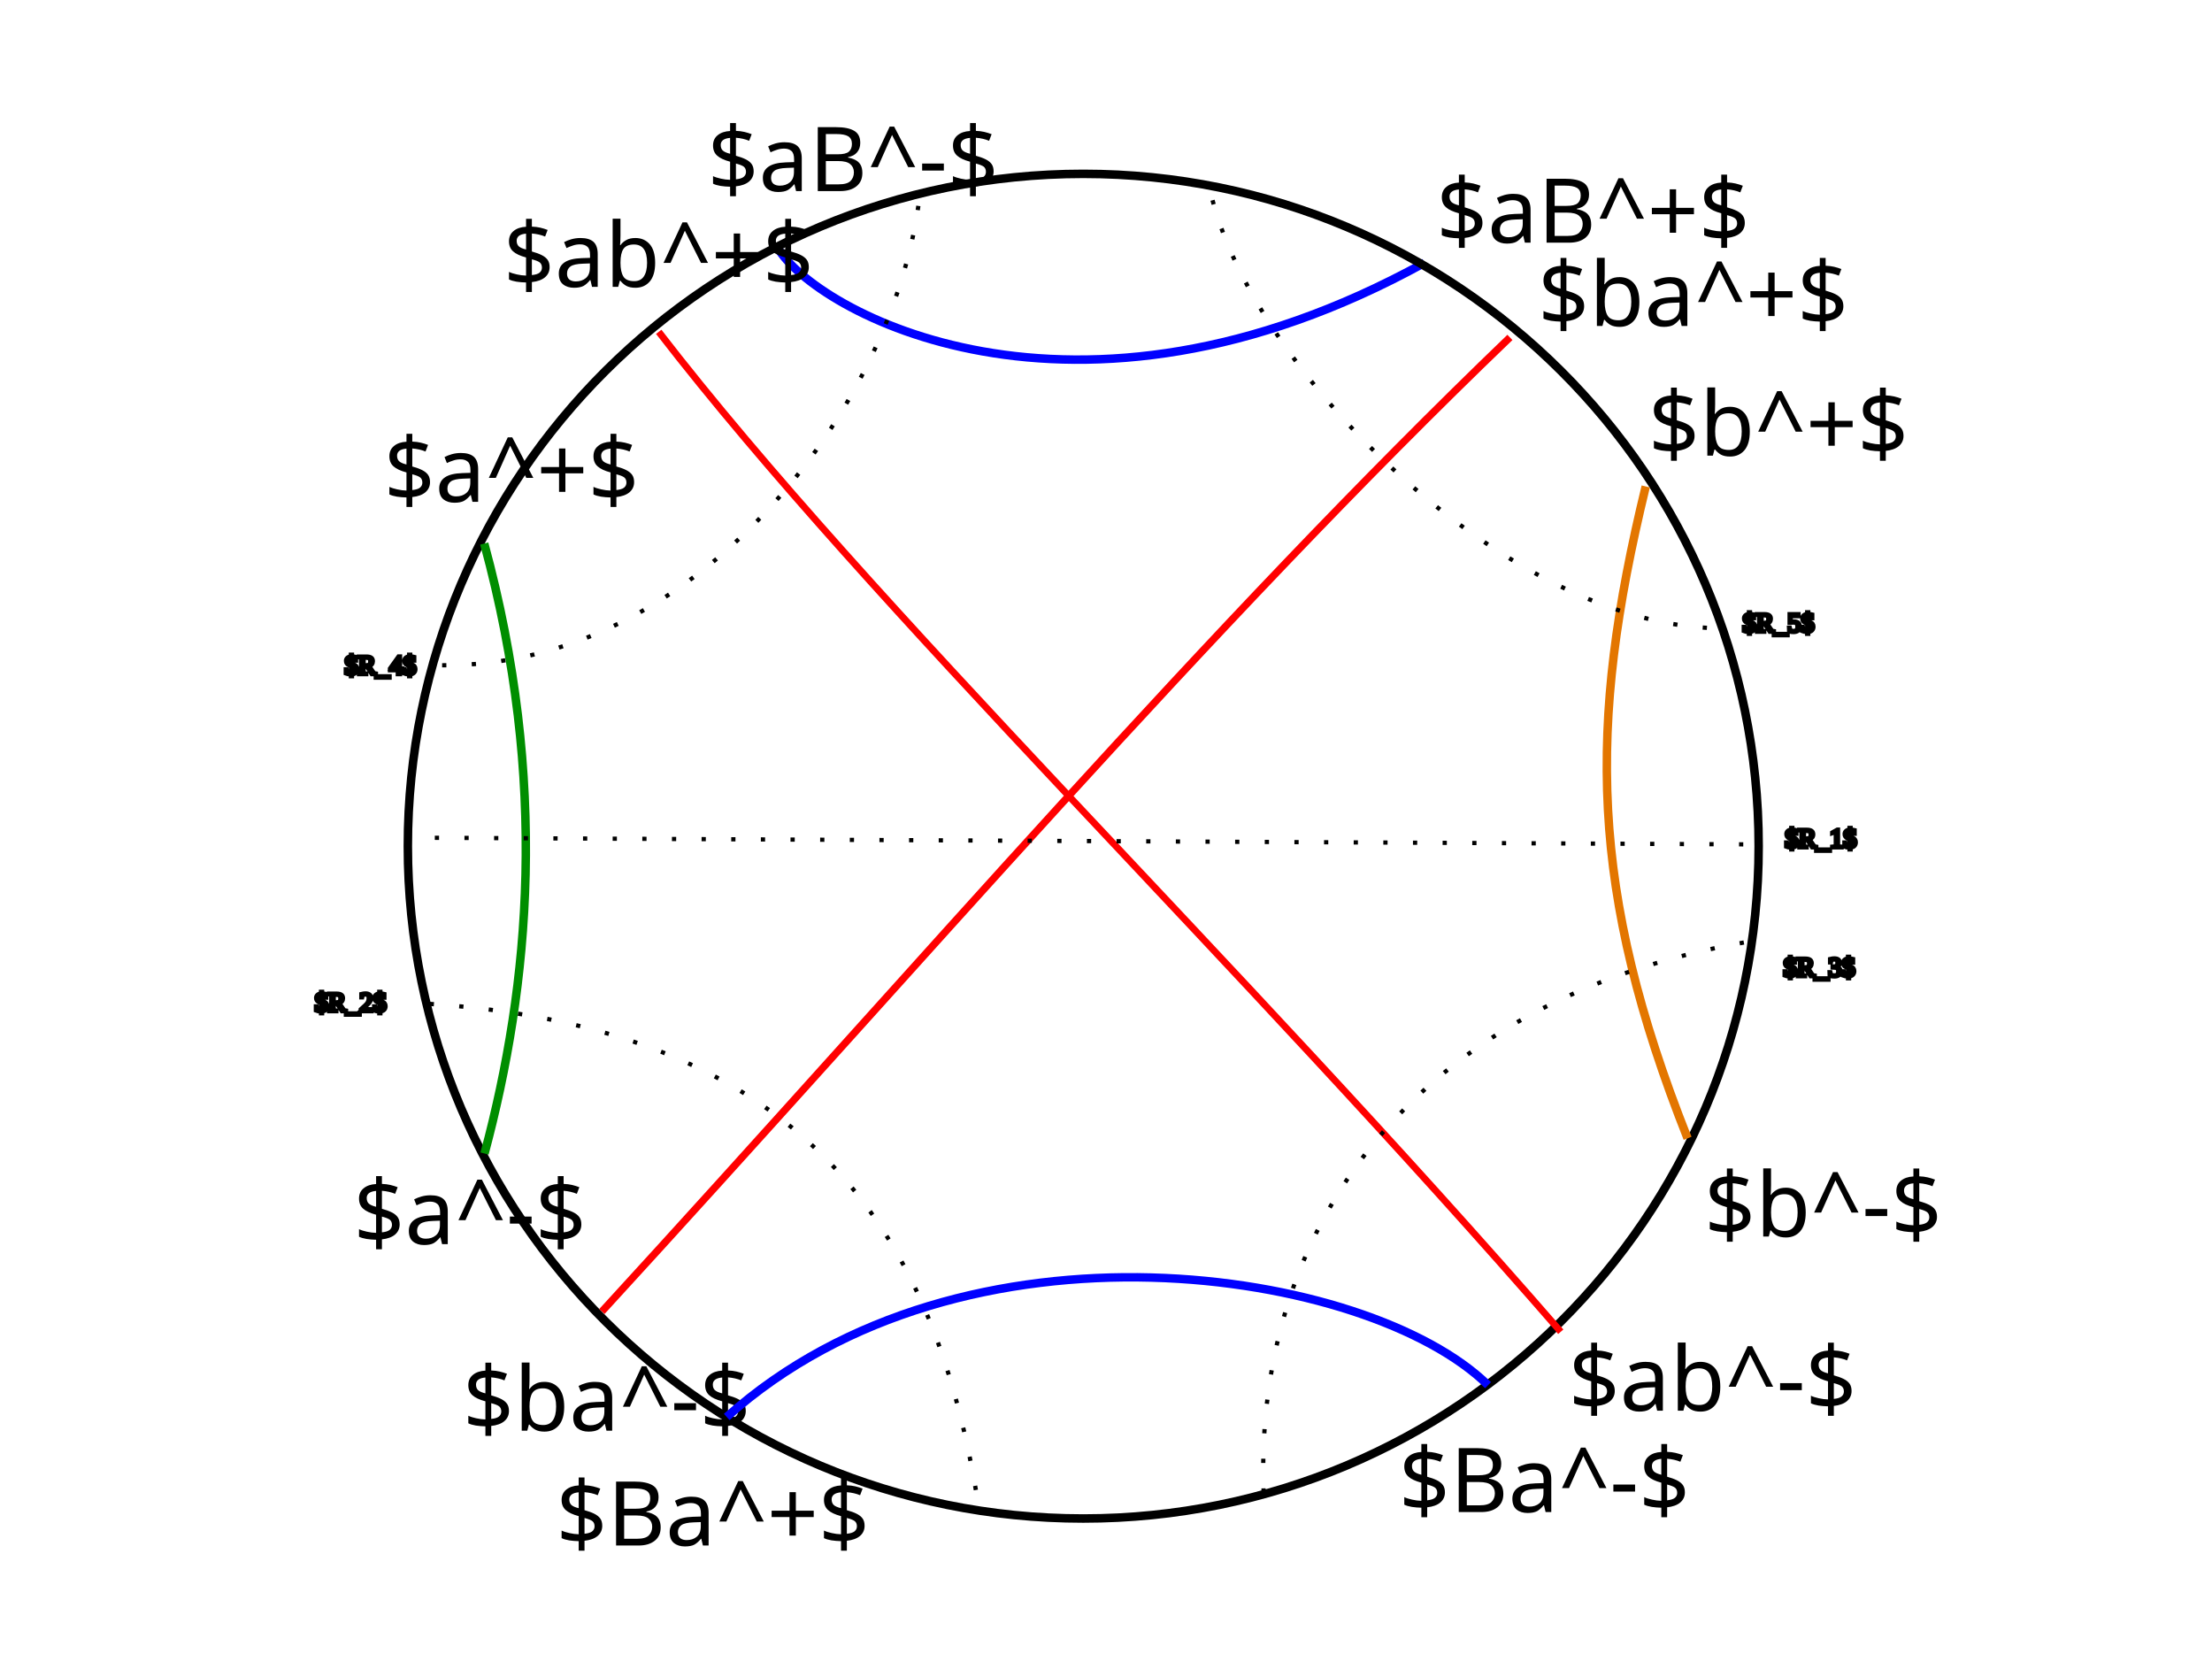
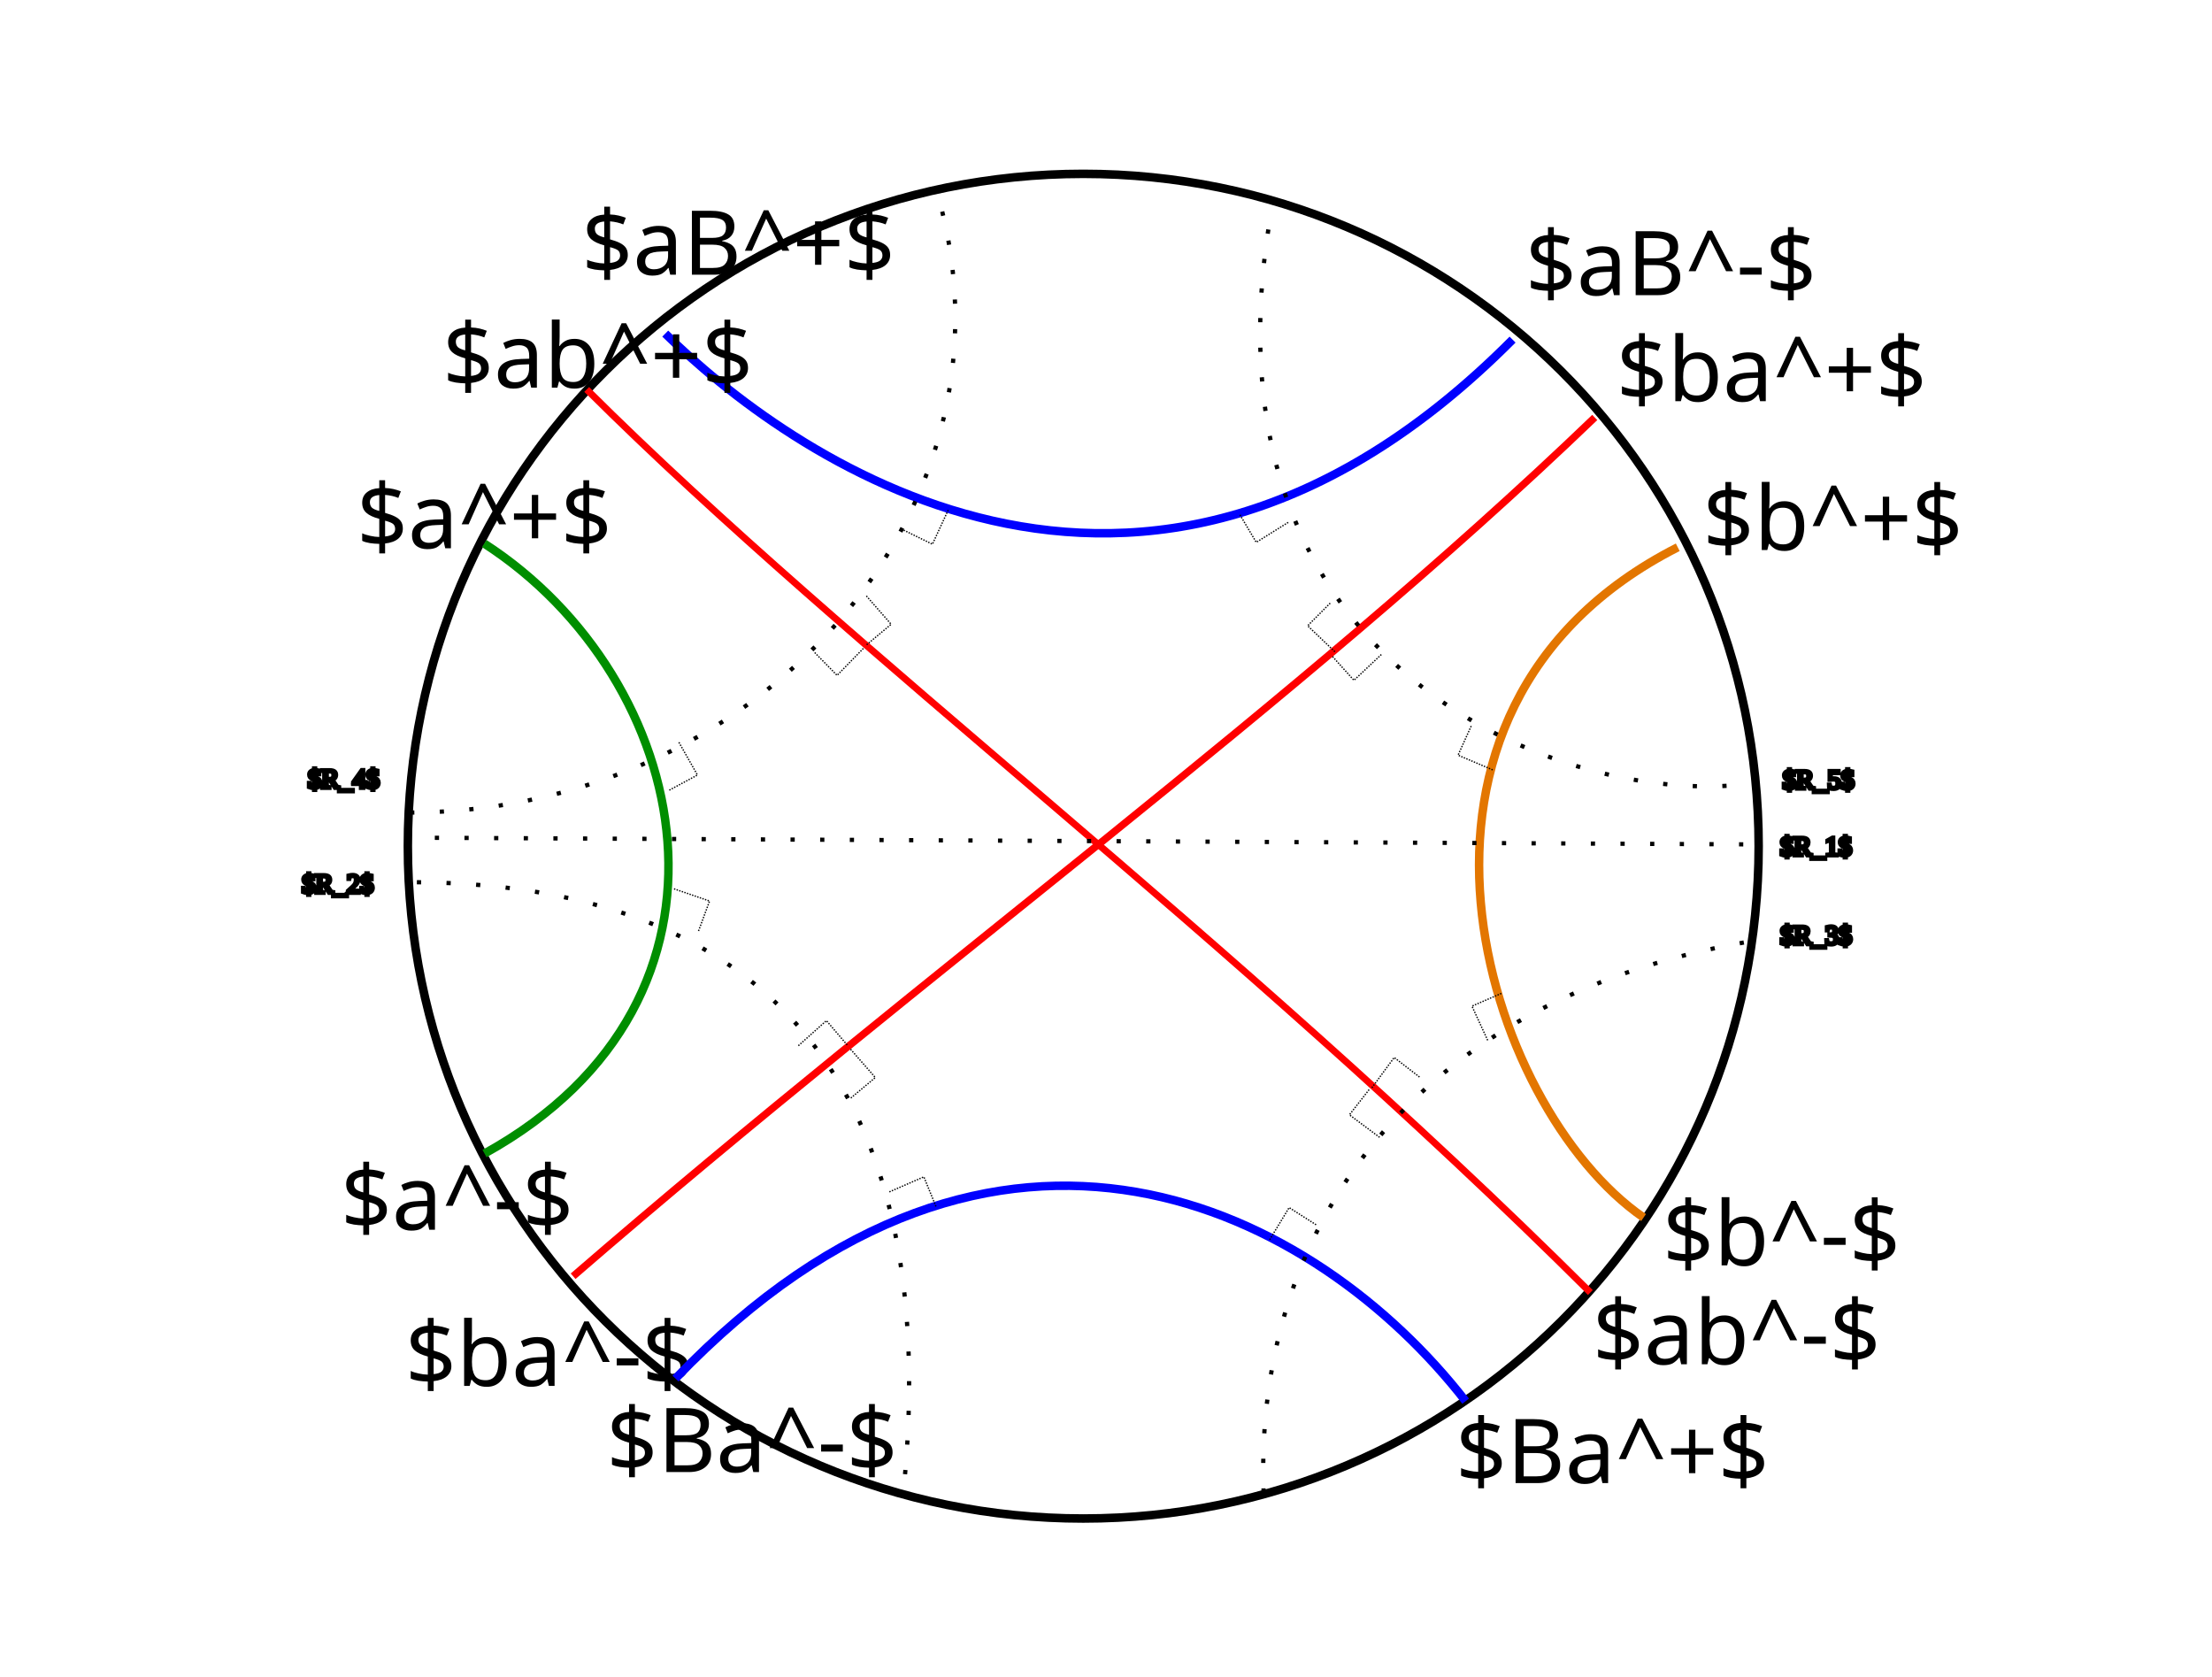
<svg xmlns="http://www.w3.org/2000/svg" width="261.187mm" height="197.896mm" viewBox="0 0 261.187 197.896" version="1.1" id="svg8">
  <defs id="defs2">
    <rect x="644.477" y="100.005" width="63.64" height="68.69" id="rect4" />
    <marker style="overflow:visible" id="marker2263" refX="0" refY="0" orient="auto">
      <path transform="scale(0.8)" style="fill:none;fill-opacity:0.75;fill-rule:evenodd;stroke:#e37600;stroke-width:1pt;stroke-opacity:1" d="M 0,5.65 V -5.65" id="path2261" />
    </marker>
    <marker style="overflow:visible" id="DotS" refX="0" refY="0" orient="auto">
      <path transform="matrix(0.2,0,0,0.2,1.48,0.2)" style="fill:#e37600;fill-opacity:1;fill-rule:evenodd;stroke:#e37600;stroke-width:1pt;stroke-opacity:1" d="m -2.5,-1 c 0,2.76 -2.24,5 -5,5 -2.76,0 -5,-2.24 -5,-5 0,-2.76 2.24,-5 5,-5 2.76,0 5,2.24 5,5 z" id="path906" />
    </marker>
    <marker style="overflow:visible" id="marker1201" refX="0" refY="0" orient="auto">
      <path transform="matrix(-0.4,0,0,-0.4,-4,0)" style="fill:#0000ff;fill-opacity:1;fill-rule:evenodd;stroke:#0000ff;stroke-width:1pt;stroke-opacity:1" d="M 0,0 5,-5 -12.5,0 5,5 Z" id="path1199" />
    </marker>
    <marker style="overflow:visible" id="Arrow1Lend" refX="0" refY="0" orient="auto">
      <path transform="matrix(-0.8,0,0,-0.8,-10,0)" style="fill:#0000ff;fill-opacity:1;fill-rule:evenodd;stroke:#0000ff;stroke-width:1pt;stroke-opacity:1" d="M 0,0 5,-5 -12.5,0 5,5 Z" id="path842" />
    </marker>
    <marker style="overflow:visible" id="marker1123" refX="0" refY="0" orient="auto">
      <path transform="matrix(-0.4,0,0,-0.4,-4,0)" style="fill:#0000ff;fill-opacity:1;fill-rule:evenodd;stroke:#0000ff;stroke-width:1pt;stroke-opacity:1" d="M 0,0 5,-5 -12.5,0 5,5 Z" id="path1121" />
    </marker>
    <marker style="overflow:visible" id="Arrow1Mend" refX="0" refY="0" orient="auto">
      <path transform="matrix(-0.4,0,0,-0.4,-4,0)" style="fill:#0000ff;fill-opacity:1;fill-rule:evenodd;stroke:#0000ff;stroke-width:1pt;stroke-opacity:1" d="M 0,0 5,-5 -12.5,0 5,5 Z" id="path848" />
    </marker>
    <rect x="644.477" y="100.005" width="63.64" height="68.69" id="rect4-5" />
    <rect x="644.477" y="100.005" width="63.64" height="68.69" id="rect4-5-6" />
    <rect x="644.477" y="100.005" width="63.64" height="68.69" id="rect4-5-6-1" />
    <rect x="644.477" y="100.005" width="63.64" height="68.69" id="rect4-5-6-1-0" />
+     <pattern id="EMFhbasepattern" patternUnits="userSpaceOnUse" width="6" height="6" x="0" y="0" />
  </defs>
  <g id="layer1" transform="translate(0.6274643,-23.99576)">
-     <path style="fill:none;stroke:#0000ff;stroke-width:1;stroke-linecap:butt;stroke-linejoin:miter;stroke-miterlimit:4;stroke-dasharray:none;stroke-opacity:1" d="m 91.152,53.175 c 4.295,7.5 34.894,24.693 76.426,1.842" id="path1393-8-5" />
+     <path style="fill:none;stroke:#0000ff;stroke-width:1;stroke-linecap:butt;stroke-linejoin:miter;stroke-miterlimit:4;stroke-dasharray:none;stroke-opacity:1" d="M 77.923,63.38 C 91.668,76.928 133.795,108.484 177.973,64.088" id="path1393-8-5" />
    <ellipse style="fill:none;stroke:#000000;stroke-width:1.005;stroke-miterlimit:4;stroke-dasharray:none;stroke-opacity:1" id="path833" cx="127.28" cy="123.892" rx="79.751" ry="79.373" />
-     <path style="fill:none;stroke:#ff0000;stroke-width:0.809;stroke-linecap:butt;stroke-linejoin:miter;stroke-miterlimit:4;stroke-dasharray:none;stroke-opacity:1" d="M 183.664,181.217 C 145.099,136.818 102.398,95.852 77.152,63.169" id="path835" />
-     <path style="fill:none;stroke:#ff0000;stroke-width:0.863;stroke-linecap:butt;stroke-linejoin:miter;stroke-miterlimit:4;stroke-dasharray:none;stroke-opacity:1" d="M 70.447,178.822 C 107.693,138.224 142.237,97.847 177.66,63.831" id="path837" />
-     <path style="fill:none;stroke:#e37600;stroke-width:1;stroke-linecap:butt;stroke-linejoin:miter;stroke-miterlimit:4;stroke-dasharray:none;stroke-opacity:1" d="m 193.698,81.423 c -6.898,28.336 -6.635,47.776 4.941,76.958" id="path1393-8" />
-     <text xml:space="preserve" style="font-style:normal;font-weight:normal;font-size:10.583px;line-height:1.25;font-family:sans-serif;fill:#000000;fill-opacity:1;stroke:none;stroke-width:0.265" x="180.97" y="62.478" id="text1461-1">
-       <tspan id="tspan1459-1" x="180.97" y="62.478" style="stroke-width:0.265">$ba^+$</tspan>
+     <path style="fill:none;stroke:#ff0000;stroke-width:0.809;stroke-linecap:butt;stroke-linejoin:miter;stroke-miterlimit:4;stroke-dasharray:none;stroke-opacity:1" d="M 187.16,176.587 C 144.437,134.078 99.941,101.143 68.647,69.973" id="path835" />
+     <path style="fill:none;stroke:#ff0000;stroke-width:0.863;stroke-linecap:butt;stroke-linejoin:miter;stroke-miterlimit:4;stroke-dasharray:none;stroke-opacity:1" d="M 67.045,174.664 C 109.583,137.846 152.253,107.296 187.676,73.281" id="path837" />
+     <path style="fill:none;stroke:#e37600;stroke-width:1;stroke-linecap:butt;stroke-linejoin:miter;stroke-miterlimit:4;stroke-dasharray:none;stroke-opacity:1" d="M 197.478,88.605 C 159.586,107.87 174.684,154.807 193.441,167.736" id="path1393-8" />
+     <text xml:space="preserve" style="font-style:normal;font-weight:normal;font-size:10.583px;line-height:1.25;font-family:sans-serif;fill:#000000;fill-opacity:1;stroke:none;stroke-width:0.265" x="190.23" y="71.36" id="text1461-1">
+       <tspan id="tspan1459-1" x="190.23" y="71.36" style="stroke-width:0.265">$ba^+$</tspan>
    </text>
-     <text xml:space="preserve" style="font-style:normal;font-weight:normal;font-size:10.583px;line-height:1.25;font-family:sans-serif;fill:#000000;fill-opacity:1;stroke:none;stroke-width:0.265" x="54.017" y="192.901" id="text1461-1-9">
-       <tspan id="tspan1459-1-5" x="54.017" y="192.901" style="stroke-width:0.265">$ba^-$</tspan>
+     <text xml:space="preserve" style="font-style:normal;font-weight:normal;font-size:10.583px;line-height:1.25;font-family:sans-serif;fill:#000000;fill-opacity:1;stroke:none;stroke-width:0.265" x="47.213" y="187.609" id="text1461-1-9">
+       <tspan id="tspan1459-1-5" x="47.213" y="187.609" style="stroke-width:0.265">$ba^-$</tspan>
    </text>
-     <text xml:space="preserve" style="font-style:normal;font-weight:normal;font-size:10.583px;line-height:1.25;font-family:sans-serif;fill:#000000;fill-opacity:1;stroke:none;stroke-width:0.265" x="58.815" y="57.862" id="text1461-1-6">
-       <tspan id="tspan1459-1-8" x="58.815" y="57.862" style="stroke-width:0.265">$ab^+$</tspan>
+     <text xml:space="preserve" style="font-style:normal;font-weight:normal;font-size:10.583px;line-height:1.25;font-family:sans-serif;fill:#000000;fill-opacity:1;stroke:none;stroke-width:0.265" x="51.633" y="69.768" id="text1461-1-6">
+       <tspan id="tspan1459-1-8" x="51.633" y="69.768" style="stroke-width:0.265">$ab^+$</tspan>
    </text>
-     <text xml:space="preserve" style="font-style:normal;font-weight:normal;font-size:10.583px;line-height:1.25;font-family:sans-serif;fill:#000000;fill-opacity:1;stroke:none;stroke-width:0.265" x="184.585" y="190.535" id="text1461-1-6-0">
-       <tspan id="tspan1459-1-8-5" x="184.585" y="190.535" style="stroke-width:0.265">$ab^-$</tspan>
+     <text xml:space="preserve" style="font-style:normal;font-weight:normal;font-size:10.583px;line-height:1.25;font-family:sans-serif;fill:#000000;fill-opacity:1;stroke:none;stroke-width:0.265" x="187.42" y="185.054" id="text1461-1-6-0">
+       <tspan id="tspan1459-1-8-5" x="187.42" y="185.054" style="stroke-width:0.265">$ab^-$</tspan>
    </text>
-     <text xml:space="preserve" style="font-style:normal;font-weight:normal;font-size:10.583px;line-height:1.25;font-family:sans-serif;fill:#000000;fill-opacity:1;stroke:none;stroke-width:0.265" x="200.611" y="169.976" id="text1461-5-2">
-       <tspan id="tspan1459-0-8" x="200.611" y="169.976" style="stroke-width:0.265">$b^-$</tspan>
+     <text xml:space="preserve" style="font-style:normal;font-weight:normal;font-size:10.583px;line-height:1.25;font-family:sans-serif;fill:#000000;fill-opacity:1;stroke:none;stroke-width:0.265" x="195.697" y="173.378" id="text1461-5-2">
+       <tspan id="tspan1459-0-8" x="195.697" y="173.378" style="stroke-width:0.265">$b^-$</tspan>
    </text>
-     <text xml:space="preserve" style="font-style:normal;font-weight:normal;font-size:10.583px;line-height:1.25;font-family:sans-serif;fill:#000000;fill-opacity:1;stroke:none;stroke-width:0.265" x="194.006" y="77.785" id="text1461-5-3">
-       <tspan id="tspan1459-0-1" x="194.006" y="77.785" style="stroke-width:0.265">$b^+$</tspan>
+     <text xml:space="preserve" style="font-style:normal;font-weight:normal;font-size:10.583px;line-height:1.25;font-family:sans-serif;fill:#000000;fill-opacity:1;stroke:none;stroke-width:0.265" x="200.432" y="88.935" id="text1461-5-3">
+       <tspan id="tspan1459-0-1" x="200.432" y="88.935" style="stroke-width:0.265">$b^+$</tspan>
    </text>
-     <path style="fill:none;stroke:#0000ff;stroke-width:1;stroke-linecap:butt;stroke-linejoin:miter;stroke-miterlimit:4;stroke-dasharray:none;stroke-opacity:1" d="m 175.079,187.522 c -14.125,-13.851 -61.94,-21.275 -89.899,3.755" id="path1393-8-5-2" />
-     <path style="fill:none;stroke:#008e00;stroke-width:1;stroke-linecap:butt;stroke-linejoin:miter;stroke-miterlimit:4;stroke-dasharray:none;stroke-opacity:1" d="m 56.549,88.165 c 7.624,28.004 5.373,52.143 0.035,72.013" id="path1393-8-53" />
-     <text xml:space="preserve" style="font-style:normal;font-weight:normal;font-size:10.583px;line-height:1.25;font-family:sans-serif;fill:#000000;fill-opacity:1;stroke:none;stroke-width:0.265" x="44.696" y="83.24" id="text1461-5-3-3">
-       <tspan id="tspan1459-0-1-9" x="44.696" y="83.24" style="stroke-width:0.265">$a^+$</tspan>
+     <path style="fill:none;stroke:#0000ff;stroke-width:1;stroke-linecap:butt;stroke-linejoin:miter;stroke-miterlimit:4;stroke-dasharray:none;stroke-opacity:1" d="M 172.433,189.412 C 154.907,166.868 117.297,146.97 79.132,186.741" id="path1393-8-5-2" />
+     <path style="fill:none;stroke:#008e00;stroke-width:1;stroke-linecap:butt;stroke-linejoin:miter;stroke-miterlimit:4;stroke-dasharray:none;stroke-opacity:1" d="m 56.549,88.165 c 24.633,15.909 33.061,53.771 0.035,72.013" id="path1393-8-53" />
+     <text xml:space="preserve" style="font-style:normal;font-weight:normal;font-size:10.583px;line-height:1.25;font-family:sans-serif;fill:#000000;fill-opacity:1;stroke:none;stroke-width:0.265" x="41.483" y="88.721" id="text1461-5-3-3">
+       <tspan id="tspan1459-0-1-9" x="41.483" y="88.721" style="stroke-width:0.265">$a^+$</tspan>
    </text>
-     <text xml:space="preserve" style="font-style:normal;font-weight:normal;font-size:10.583px;line-height:1.25;font-family:sans-serif;fill:#000000;fill-opacity:1;stroke:none;stroke-width:0.265" x="41.11" y="170.873" id="text1461-5-3-3-0">
-       <tspan id="tspan1459-0-1-9-0" x="41.11" y="170.873" style="stroke-width:0.265">$a^-$</tspan>
+     <text xml:space="preserve" style="font-style:normal;font-weight:normal;font-size:10.583px;line-height:1.25;font-family:sans-serif;fill:#000000;fill-opacity:1;stroke:none;stroke-width:0.265" x="39.598" y="169.173" id="text1461-5-3-3-0">
+       <tspan id="tspan1459-0-1-9-0" x="39.598" y="169.173" style="stroke-width:0.265">$a^-$</tspan>
    </text>
-     <text xml:space="preserve" style="font-style:normal;font-weight:normal;font-size:10.583px;line-height:1.25;font-family:sans-serif;fill:#000000;fill-opacity:1;stroke:none;stroke-width:0.265" x="168.965" y="52.647" id="text1461-8">
-       <tspan id="tspan1459-8" x="168.965" y="52.647" style="stroke-width:0.265">$aB^+$</tspan>
+     <text xml:space="preserve" style="font-style:normal;font-weight:normal;font-size:10.583px;line-height:1.25;font-family:sans-serif;fill:#000000;fill-opacity:1;stroke:none;stroke-width:0.265" x="68.045" y="56.427" id="text1461-8">
+       <tspan id="tspan1459-8" x="68.045" y="56.427" style="stroke-width:0.265">$aB^+$</tspan>
    </text>
-     <text xml:space="preserve" style="font-style:normal;font-weight:normal;font-size:10.583px;line-height:1.25;font-family:sans-serif;fill:#000000;fill-opacity:1;stroke:none;stroke-width:0.265" x="82.91" y="46.555" id="text1461-8-4">
-       <tspan id="tspan1459-8-0" x="82.91" y="46.555" style="stroke-width:0.265">$aB^-$</tspan>
+     <text xml:space="preserve" style="font-style:normal;font-weight:normal;font-size:10.583px;line-height:1.25;font-family:sans-serif;fill:#000000;fill-opacity:1;stroke:none;stroke-width:0.265" x="179.483" y="58.84" id="text1461-8-4">
+       <tspan id="tspan1459-8-0" x="179.483" y="58.84" style="stroke-width:0.265">$aB^-$</tspan>
    </text>
-     <text xml:space="preserve" style="font-style:normal;font-weight:normal;font-size:10.583px;line-height:1.25;font-family:sans-serif;fill:#000000;fill-opacity:1;stroke:none;stroke-width:0.265" x="65.03" y="206.453" id="text1461-8-4-7">
-       <tspan id="tspan1459-8-0-8" x="65.03" y="206.453" style="stroke-width:0.265">$Ba^+$</tspan>
+     <text xml:space="preserve" style="font-style:normal;font-weight:normal;font-size:10.583px;line-height:1.25;font-family:sans-serif;fill:#000000;fill-opacity:1;stroke:none;stroke-width:0.265" x="171.241" y="199.082" id="text1461-8-4-7">
+       <tspan id="tspan1459-8-0-8" x="171.241" y="199.082" style="stroke-width:0.265">$Ba^+$</tspan>
    </text>
-     <text xml:space="preserve" style="font-style:normal;font-weight:normal;font-size:10.583px;line-height:1.25;font-family:sans-serif;fill:#000000;fill-opacity:1;stroke:none;stroke-width:0.265" x="164.53" y="202.506" id="text1461-8-4-7-8">
-       <tspan id="tspan1459-8-0-8-9" x="164.53" y="202.506" style="stroke-width:0.265">$Ba^-$</tspan>
+     <text xml:space="preserve" style="font-style:normal;font-weight:normal;font-size:10.583px;line-height:1.25;font-family:sans-serif;fill:#000000;fill-opacity:1;stroke:none;stroke-width:0.265" x="70.981" y="197.781" id="text1461-8-4-7-8">
+       <tspan id="tspan1459-8-0-8-9" x="70.981" y="197.781" style="stroke-width:0.265">$Ba^-$</tspan>
    </text>
    <path style="fill:#000000;stroke-width:0.5;stroke-dasharray:0.5,3;stroke:#000000;stroke-opacity:1;stroke-dashoffset:0" d="m 47.214,122.885 160.094,0.802" id="path1" />
-     <path style="fill:none;stroke:#000000;stroke-width:0.5;stroke-dasharray:0.5, 3;stroke-dashoffset:0;stroke-opacity:1" d="M 51.578,102.537 C 81.539,102.744 104.619,72.465 107.881,47.805" id="path1-3" />
-     <path style="fill:none;stroke:#000000;stroke-width:0.5;stroke-dasharray:0.5, 3;stroke-dashoffset:0;stroke-opacity:1" d="m 142.546,47.638 c 5.609,21.241 35.359,50.22 59.664,50.522" id="path1-3-9" />
-     <path style="fill:none;stroke:#000000;stroke-width:0.5;stroke-dasharray:0.5, 3;stroke-dashoffset:0;stroke-opacity:1" d="m 50.108,142.51 c 45.954,3.025 59.851,28.9 64.713,58.665" id="path2" />
+     <path style="fill:none;stroke:#000000;stroke-width:0.5;stroke-dasharray:0.5, 3;stroke-dashoffset:0;stroke-opacity:1" d="m 47.798,119.924 c 41.3,-0.171 71.94,-35.364 62.729,-71.363" id="path1-3" />
+     <path style="fill:none;stroke:#000000;stroke-width:0.5;stroke-dasharray:0.5, 3;stroke-dashoffset:0;stroke-opacity:1" d="m 149.728,47.638 c -10.266,54.124 32.713,71.008 54.75,69.043" id="path1-3-9" />
+     <path style="fill:none;stroke:#000000;stroke-width:0.5;stroke-dasharray:0.5, 3;stroke-dashoffset:0;stroke-opacity:1" d="m 48.596,128.147 c 47.088,0.379 61.363,30.79 57.532,71.138" id="path2" />
    <path style="fill:none;stroke:#000000;stroke-width:0.5;stroke-dasharray:0.5, 3;stroke-dashoffset:0;stroke-opacity:1" d="m 148.578,200.206 c -1.202,-32.492 19.121,-59.194 59.087,-65.339" id="path3" />
-     <text xml:space="preserve" transform="matrix(0.2645833,0,0,0.2645833,34.61603,69.2232)" id="text4" style="white-space:pre;shape-inside:url(#rect4);display:inline;fill:none;stroke:#000000;stroke-width:1.89;stroke-dasharray:none;stroke-dashoffset:0;stroke-opacity:1">
-       <tspan x="644.477" y="110.954" id="tspan3">$R_5$</tspan>
+     <text xml:space="preserve" transform="matrix(0.2645833,0,0,0.2645833,39.34074,87.74403)" id="text4" style="white-space:pre;shape-inside:url(#rect4);display:inline;fill:none;stroke:#000000;stroke-width:1.89;stroke-dasharray:none;stroke-dashoffset:0;stroke-opacity:1">
+       <tspan x="644.477" y="110.954" id="tspan6">$R_5$</tspan>
    </text>
-     <text xml:space="preserve" transform="matrix(0.2645833,0,0,0.2645833,-130.4574,74.22898)" id="text4-4" style="white-space:pre;shape-inside:url(#rect4-5);display:inline;fill:none;stroke:#000000;stroke-width:1.89;stroke-dasharray:none;stroke-dashoffset:0;stroke-opacity:1">
-       <tspan x="644.477" y="110.954" id="tspan4">$R_4$</tspan>
+     <text xml:space="preserve" transform="matrix(0.2645833,0,0,0.2645833,-134.8041,87.64713)" id="text4-4" style="white-space:pre;shape-inside:url(#rect4-5);display:inline;fill:none;stroke:#000000;stroke-width:1.89;stroke-dasharray:none;stroke-dashoffset:0;stroke-opacity:1">
+       <tspan x="644.477" y="110.954" id="tspan7">$R_4$</tspan>
    </text>
-     <text xml:space="preserve" transform="matrix(0.2645833,0,0,0.2645833,39.61787,94.67634)" id="text4-4-4" style="white-space:pre;shape-inside:url(#rect4-5-6);display:inline;fill:none;stroke:#000000;stroke-width:1.89;stroke-dasharray:none;stroke-dashoffset:0;stroke-opacity:1">
-       <tspan x="644.477" y="110.954" id="tspan5">$R_1$</tspan>
+     <text xml:space="preserve" transform="matrix(0.2645833,0,0,0.2645833,39.0509,95.62128)" id="text4-4-4" style="white-space:pre;shape-inside:url(#rect4-5-6);display:inline;fill:none;stroke:#000000;stroke-width:1.89;stroke-dasharray:none;stroke-dashoffset:0;stroke-opacity:1">
+       <tspan x="644.477" y="110.954" id="tspan8">$R_1$</tspan>
    </text>
-     <text xml:space="preserve" transform="matrix(0.2645833,0,0,0.2645833,-133.9847,114.0228)" id="text4-4-4-9" style="white-space:pre;shape-inside:url(#rect4-5-6-1);display:inline;fill:none;stroke:#000000;stroke-width:1.89;stroke-dasharray:none;stroke-dashoffset:0;stroke-opacity:1">
-       <tspan x="644.477" y="110.954" id="tspan6">$R_2$</tspan>
+     <text xml:space="preserve" transform="matrix(0.2645833,0,0,0.2645833,-135.4966,100.0376)" id="text4-4-4-9" style="white-space:pre;shape-inside:url(#rect4-5-6-1);display:inline;fill:none;stroke:#000000;stroke-width:1.89;stroke-dasharray:none;stroke-dashoffset:0;stroke-opacity:1">
+       <tspan x="644.477" y="110.954" id="tspan9">$R_2$</tspan>
    </text>
-     <text xml:space="preserve" transform="matrix(0.2645833,0,0,0.2645833,39.43695,109.8871)" id="text4-4-4-9-3" style="white-space:pre;shape-inside:url(#rect4-5-6-1-0);display:inline;fill:none;stroke:#000000;stroke-width:1.89;stroke-dasharray:none;stroke-dashoffset:0;stroke-opacity:1">
-       <tspan x="644.477" y="110.954" id="tspan7">$R_3$</tspan>
+     <text xml:space="preserve" transform="matrix(0.2645833,0,0,0.2645833,39.05897,106.1073)" id="text4-4-4-9-3" style="white-space:pre;shape-inside:url(#rect4-5-6-1-0);display:inline;fill:none;stroke:#000000;stroke-width:1.89;stroke-dasharray:none;stroke-dashoffset:0;stroke-opacity:1">
+       <tspan x="644.477" y="110.954" id="tspan10">$R_3$</tspan>
    </text>
+     <path style="fill:none;stroke:#000000;stroke-width:0.161;stroke-dasharray:0.161, 0.161;stroke-dashoffset:0;stroke-opacity:1" d="m 79.537,111.63 2.19,3.863 -3.339,1.794" id="path4-8-3" />
+     <path style="fill:none;stroke:#000000;stroke-width:0.161;stroke-dasharray:0.161, 0.161;stroke-dashoffset:0;stroke-opacity:1" d="m 104.387,164.704 4.071,-1.773 1.434,3.508" id="path4-8-3-5" />
+     <path style="fill:none;stroke:#000000;stroke-width:0.161;stroke-dasharray:0.161, 0.161;stroke-dashoffset:0;stroke-opacity:1" d="m 149.29,170.355 2.301,-3.797 3.196,2.037" id="path4-8-3-5-7" />
+     <path style="fill:none;stroke:#000000;stroke-width:0.161;stroke-dasharray:0.161, 0.161;stroke-dashoffset:0;stroke-opacity:1" d="m 162.267,158.261 -3.559,-2.655 2.335,-2.986" id="path4-8-3-5-7-6" />
+     <path style="fill:none;stroke:#000000;stroke-width:0.161;stroke-dasharray:0.161, 0.161;stroke-dashoffset:0;stroke-opacity:1" d="m 78.957,128.925 4.2,1.442 -1.312,3.556" id="path4-8-3-2" />
+     <path style="fill:none;stroke:#000000;stroke-width:0.161;stroke-dasharray:0.161, 0.161;stroke-dashoffset:0;stroke-opacity:1" d="m 175.622,114.883 -4.087,-1.736 1.56,-3.454" id="path4-8-3-2-2" />
+     <path style="fill:none;stroke:#000000;stroke-width:0.161;stroke-dasharray:0.161, 0.161;stroke-dashoffset:0;stroke-opacity:1" d="m 175.033,146.809 -1.855,-4.034 3.479,-1.505" id="path4-8-3-2-2-2" />
+     <path style="fill:none;stroke:#000000;stroke-width:0.161;stroke-dasharray:0.161, 0.161;stroke-dashoffset:0;stroke-opacity:1" d="m 161.363,152.417 2.63,-3.577 3.002,2.314" id="path4-8-3-5-7-3" />
+     <path style="fill:none;stroke:#000000;stroke-width:0.161;stroke-dasharray:0.161, 0.161;stroke-dashoffset:0;stroke-opacity:1" d="m 99.807,147.864 2.923,3.343 -2.909,2.43" id="path4-8-3-5-7-62" />
+     <path style="fill:none;stroke:#000000;stroke-width:0.161;stroke-dasharray:0.161, 0.161;stroke-dashoffset:0;stroke-opacity:1" d="m 93.643,147.445 3.312,-2.957 2.46,2.883" id="path4-8-3-5-7-62-1" />
+     <path style="fill:none;stroke:#000000;stroke-width:0.161;stroke-dasharray:0.161, 0.161;stroke-dashoffset:0;stroke-opacity:1" d="m 101.676,94.352 2.923,3.343 -2.909,2.43" id="path4-8-3-5-7-62-4" />
+     <path style="fill:none;stroke:#000000;stroke-width:0.161;stroke-dasharray:0.161, 0.161;stroke-dashoffset:0;stroke-opacity:1" d="m 101.312,100.548 -3.099,3.18 -2.654,-2.706" id="path4-8-3-5-7-62-43" />
+     <path style="fill:none;stroke:#000000;stroke-width:0.161;stroke-dasharray:0.161, 0.161;stroke-dashoffset:0;stroke-opacity:1" d="m 162.475,101.267 -3.233,3.043 -2.535,-2.818" id="path4-8-3-5-7-62-9" />
+     <path style="fill:none;stroke:#000000;stroke-width:0.161;stroke-dasharray:0.161, 0.161;stroke-dashoffset:0;stroke-opacity:1" d="m 156.991,100.935 -3.216,-3.062 2.675,-2.685" id="path4-8-3-5-7-62-9-7" />
+     <path style="fill:none;stroke:#000000;stroke-width:0.161;stroke-dasharray:0.161, 0.161;stroke-dashoffset:0;stroke-opacity:1" d="m 111.333,84.213 -1.863,4.03 -3.404,-1.668" id="path4-8-3-5-7-62-9-5" />
+     <path style="fill:none;stroke:#000000;stroke-width:0.161;stroke-dasharray:0.161, 0.161;stroke-dashoffset:0;stroke-opacity:1" d="m 151.476,85.67 -3.769,2.348 -1.931,-3.261" id="path4-8-3-5-7-62-9-4" />
  </g>
</svg>
